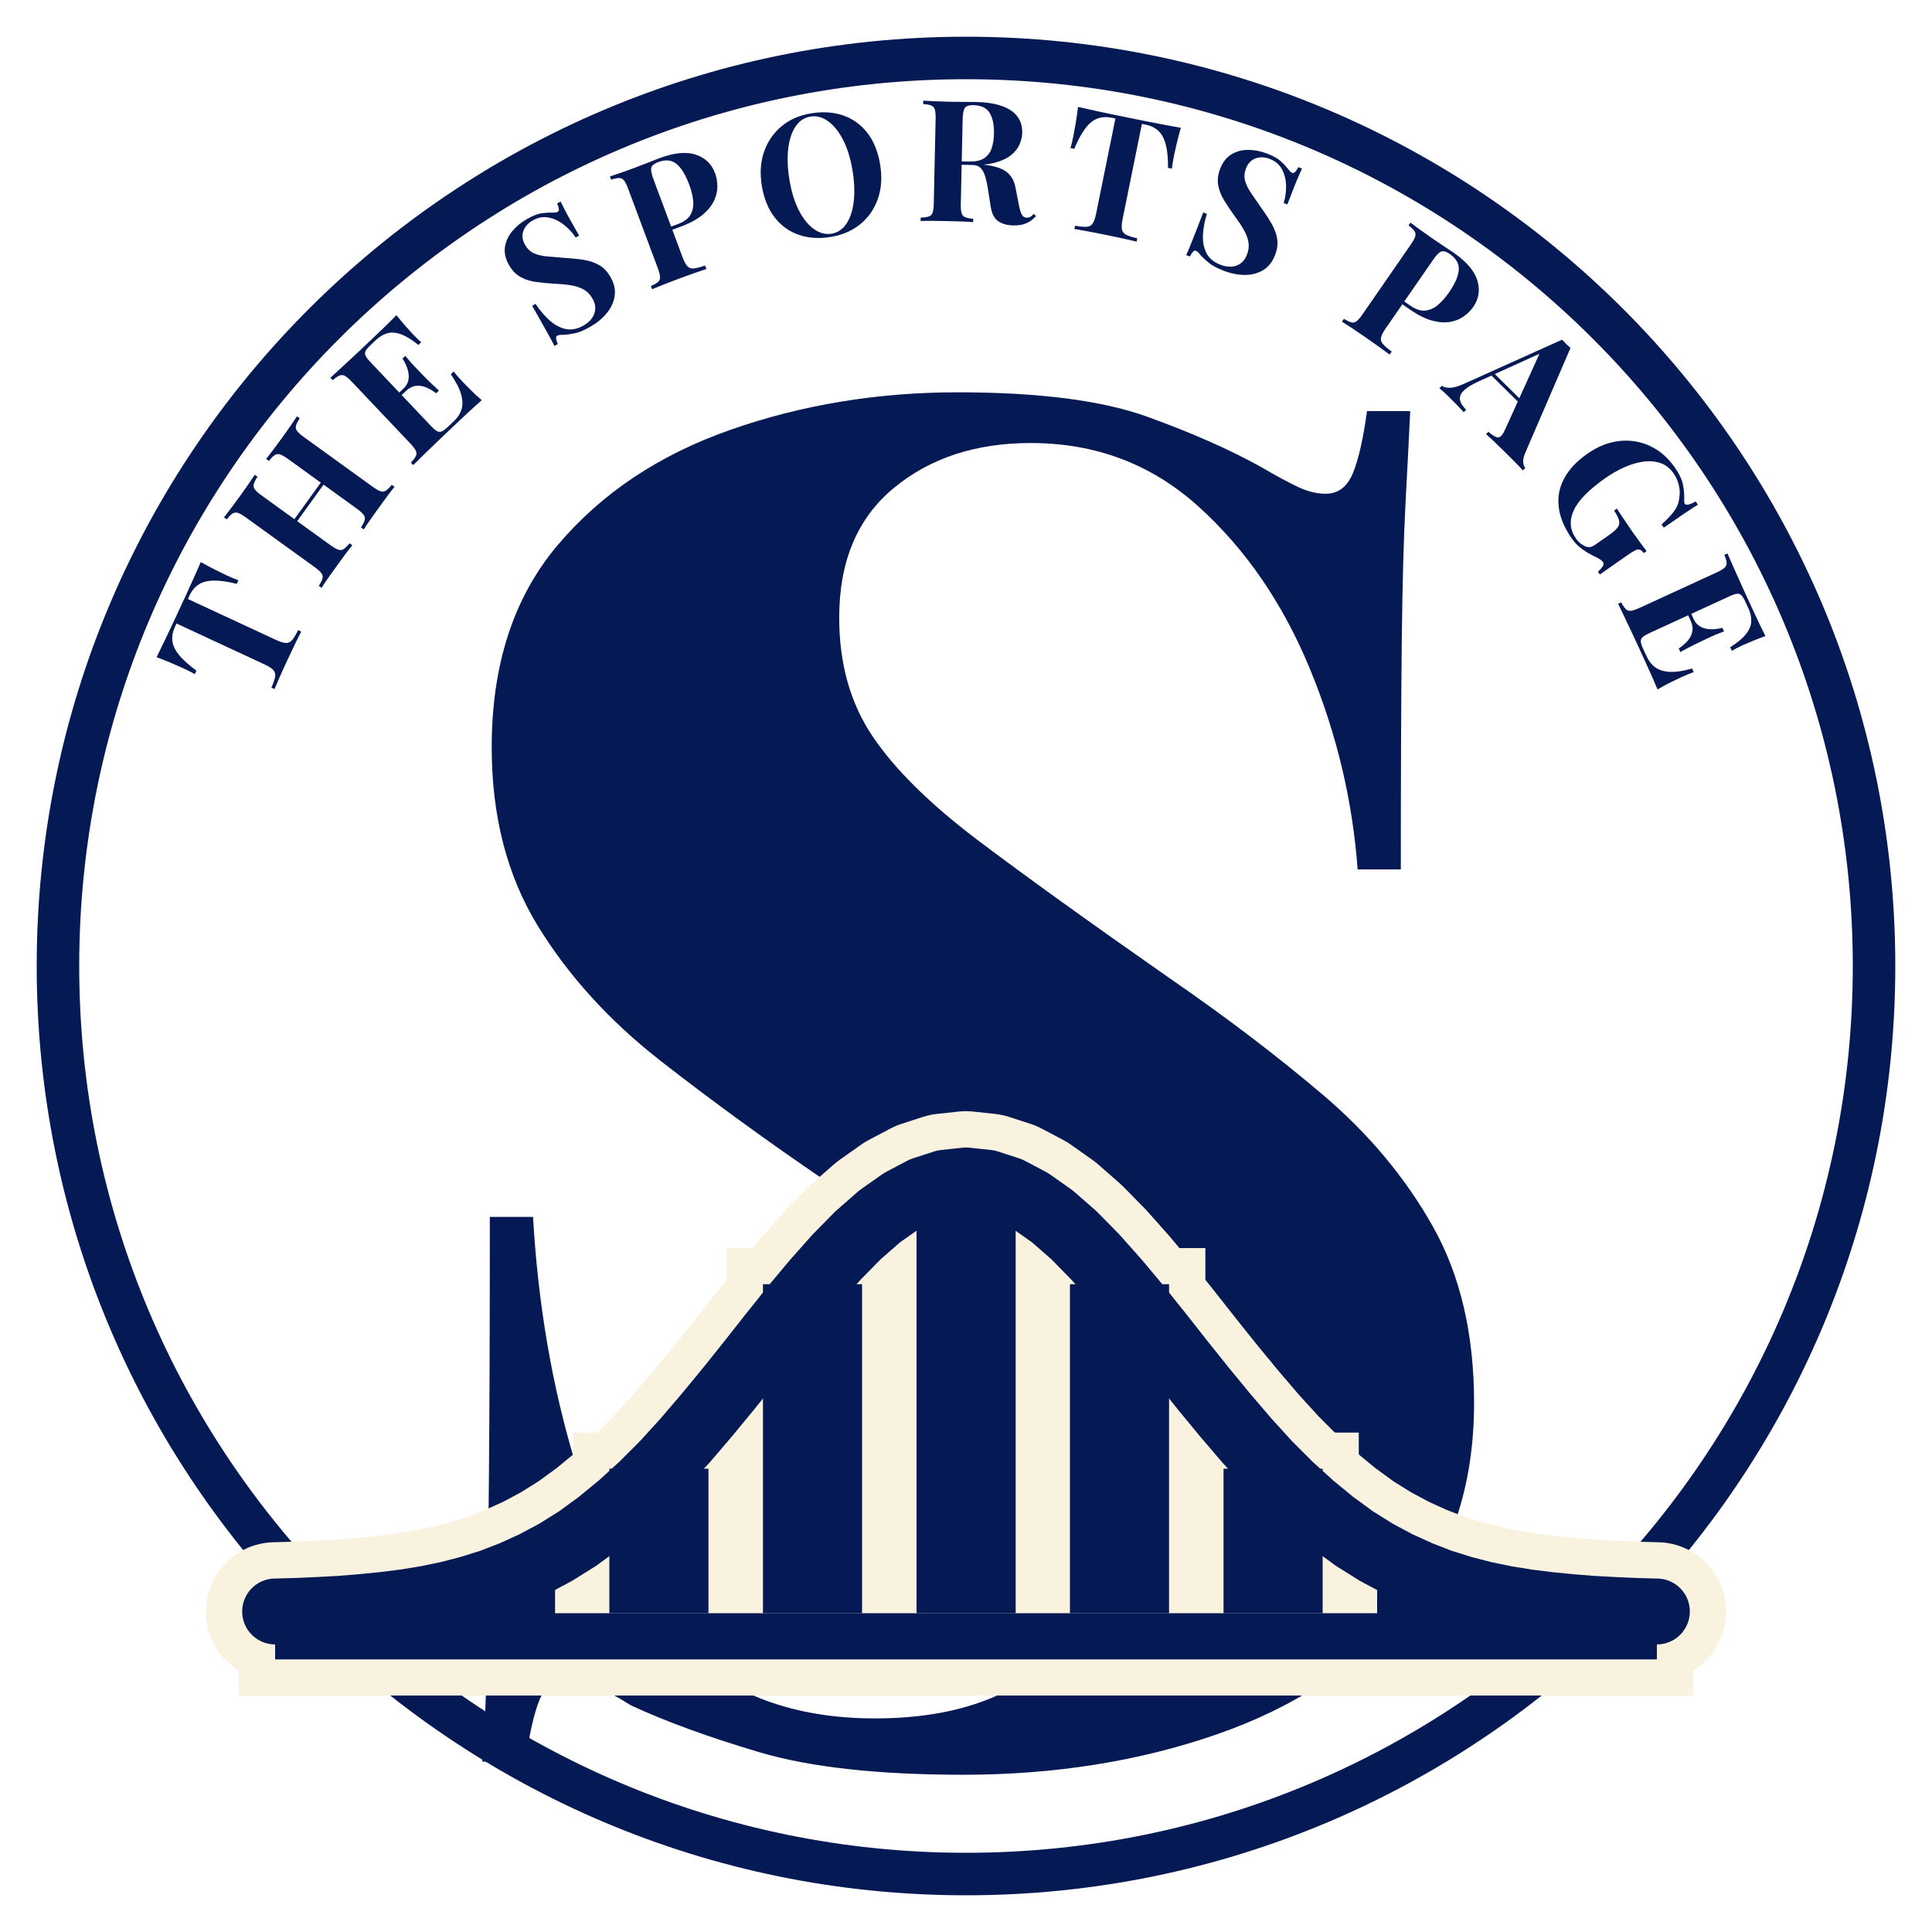
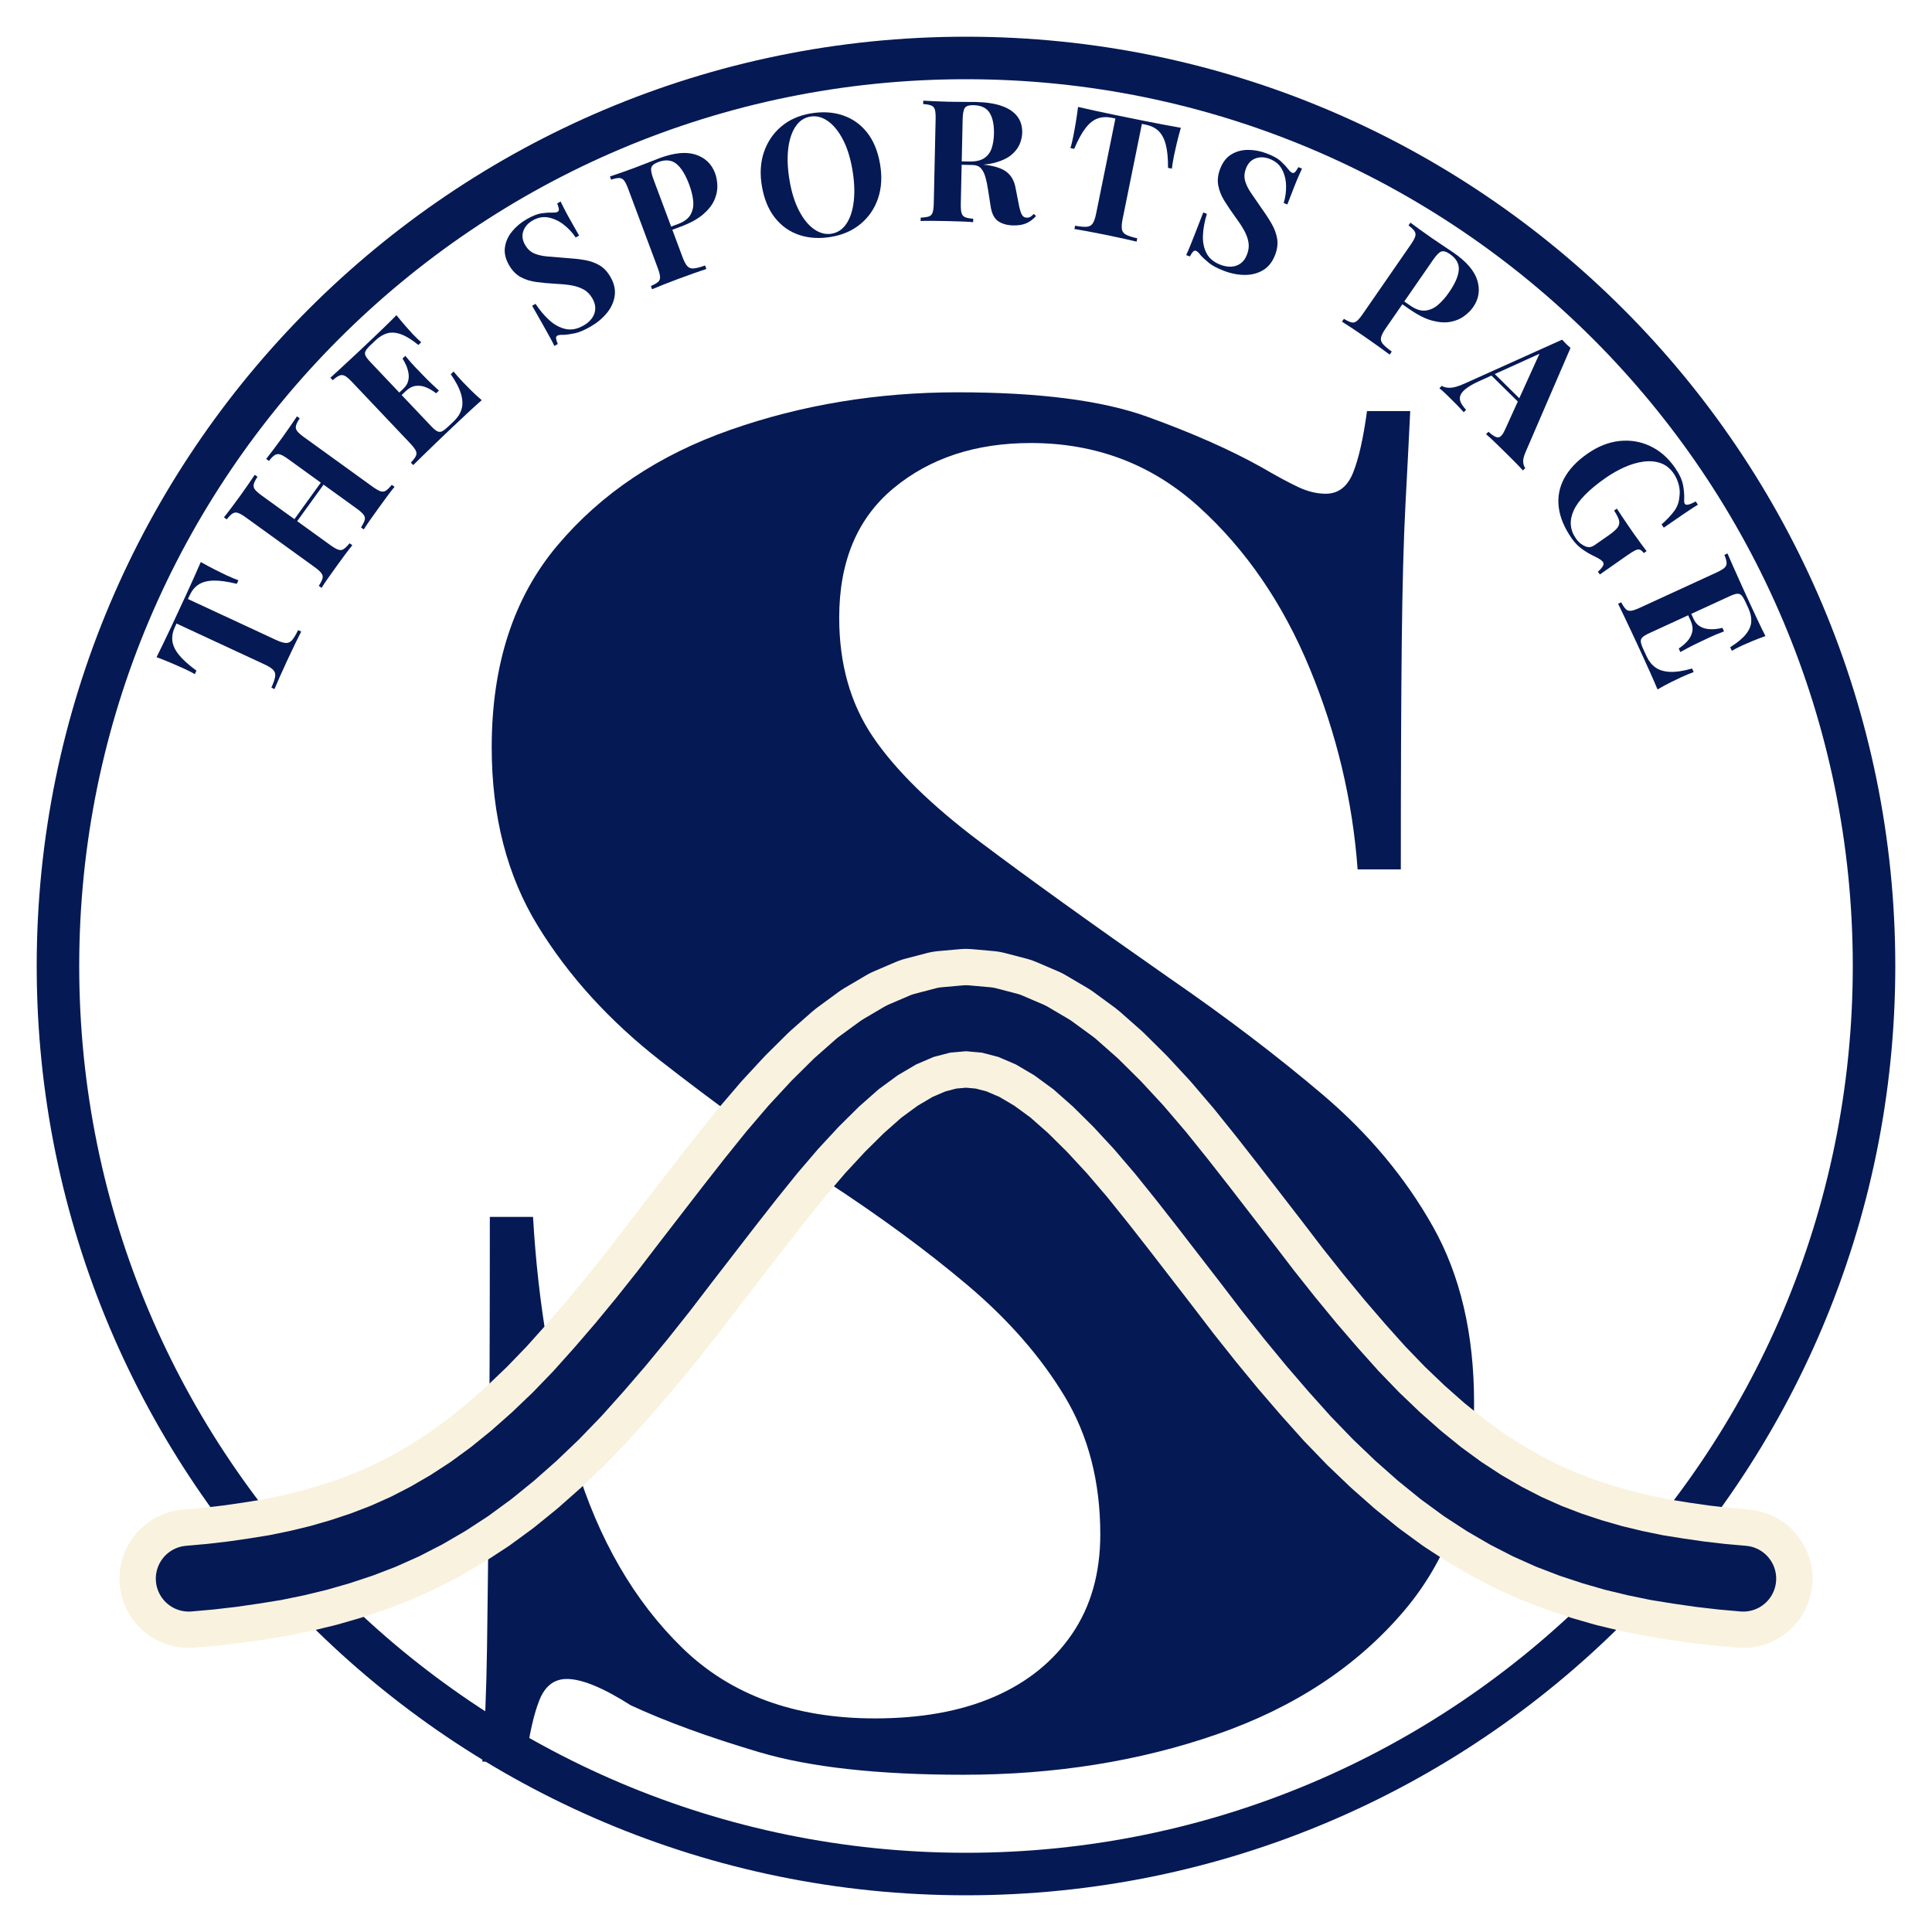
<svg xmlns="http://www.w3.org/2000/svg" width="100mm" height="100mm" viewBox="0 0 100 100">
  <circle cx="50.0" cy="50.0" r="47.000" fill="none" stroke="#051954" stroke-width="2.200" />
  <path d="M642.398 708Q638.398 657.401 636.898 610.201Q635.398 563.001 635.398 538.002Q635.398 515.802 636.398 496.002Q637.398 476.202 638.398 462.001H615.398Q598.798 546.401 574.499 595.001Q550.199 643.6 516.299 664.3Q482.4 685 435.599 685H413.398V114.2Q413.398 73.6 421.498 53.6Q429.598 33.6 452.798 27.2Q475.998 20.8 520.397 20V0Q488.998 1.4 437.298 2.2Q385.599 3 330.199 3Q275 3 226.2 2.2Q177.4 1.4 147.401 0V20Q191.801 20.8 215 27.2Q238.2 33.6 246.3 53.6Q254.4 73.6 254.4 114.2V685H232.199Q185.798 685 151.699 664.3Q117.599 643.6 93.599 595.301Q69.6 547.001 52.4 462.001H29.4Q31.4 476.202 31.9 496.002Q32.4 515.802 32.4 538.002Q32.4 563.001 30.9 610.201Q29.4 657.401 25.4 708Q71 707 125.6 706.0Q180.2 705 234.999 705.0Q289.799 705 334.399 705Q378.999 705 433.599 705.0Q488.198 705 542.998 706.0Q597.798 707 642.398 708Z" fill="#051954" transform="translate(50.000,50.000) rotate(-65.0815) translate(0,-38.500) translate(-3.379,0) scale(0.0088,-0.0088)" />
  <path d="M457.6 0V20Q489.8 22 505.736 28.0Q521.673 34 527.136 52.0Q532.6 70 532.6 106V602Q532.6 639 527.06 656.5Q521.519 674 505.36 680.5Q489.2 687 457.6 688V708Q485.4 707 528.5 706.0Q571.599 705 614.599 705Q661.034 705 701.516 706.0Q741.998 707 766.598 708V688Q734.963 687 718.68 680.5Q702.398 674 696.998 656.5Q691.598 639 691.598 602V106Q691.598 70 697.153 52.0Q702.709 34 718.913 28.0Q735.116 22 766.598 20V0Q741.998 2 701.516 2.5Q661.034 3 614.599 3Q571.599 3 528.5 2.5Q485.4 2 457.6 0ZM33.6 0V20Q65.8 22 81.737 28.0Q97.673 34 103.137 52.0Q108.601 70 108.601 106V602Q108.601 639 103.06 656.5Q97.52 674 81.36 680.5Q65.2 687 33.6 688V708Q59.522 707 101.49 706.0Q143.459 705 191.599 705Q233.799 705 274.899 706.0Q315.998 707 342.598 708V688Q310.963 687 294.681 680.5Q278.398 674 272.998 656.5Q267.598 639 267.598 602V106Q267.598 70 273.153 52.0Q278.709 34 294.913 28.0Q311.117 22 342.598 20V0Q315.998 2 274.899 2.5Q233.799 3 191.599 3Q143.459 3 101.49 2.5Q59.522 2 33.6 0ZM202.599 346V366H597.599V346Z" fill="#051954" transform="translate(50.000,50.000) rotate(-54.1592) translate(0,-38.500) translate(-3.960,0) scale(0.0088,-0.0088)" />
  <path d="M568.599 708Q564.599 664 563.099 622.901Q561.599 581.801 561.599 560.001Q561.599 540.259 562.599 522.163Q563.599 504.066 564.599 492.001H541.599Q531.999 565.401 510.799 607.701Q489.6 650 456.5 667.5Q423.4 685 377.6 685H336.598Q307.624 685 292.711 680.1Q277.798 675.2 272.698 660.325Q267.598 645.45 267.598 614V94Q267.598 63.4 272.698 48.1Q277.798 32.8 292.711 27.9Q307.624 23 336.598 23H385.599Q430.6 23 465.5 42.7Q500.4 62.4 524.799 108.999Q549.199 155.599 561.599 235.999H584.599Q581.599 203.599 581.599 151.999Q581.599 129.453 582.799 87.326Q583.999 45.2 588.599 0Q537.599 2 473.599 2.5Q409.599 3 359.599 3Q334.834 3 295.998 3.0Q257.161 3 212.134 2.5Q167.106 2 120.953 1.5Q74.8 1 33.6 0V20Q65.8 22 81.737 28.0Q97.673 34 103.137 52.0Q108.601 70 108.601 106V602Q108.601 639 103.06 656.5Q97.52 674 81.36 680.5Q65.2 687 33.6 688V708Q75.077 707 121.039 706.5Q167 706 212.052 705.5Q257.105 705 295.962 705.0Q334.82 705 359.599 705Q405.599 705 464.099 705.5Q522.599 706 568.599 708ZM412.798 366Q412.798 366 412.798 356.0Q412.798 346 412.798 346H237.598Q237.598 346 237.598 356.0Q237.598 366 237.598 366ZM441.798 498Q437.798 441 438.298 411.0Q438.798 381 438.798 356Q438.798 331 439.798 301.0Q440.798 271 444.798 214H421.798Q416.598 249 403.299 279.2Q389.999 309.4 365.199 327.7Q340.399 346 299.999 346V366Q329.999 366 350.799 378.6Q371.599 391.2 385.299 411.6Q398.999 432 407.098 454.8Q415.198 477.6 418.798 498Z" fill="#051954" transform="translate(50.000,50.000) rotate(-43.4597) translate(0,-38.500) translate(-3.230,0) scale(0.0088,-0.0088)" />
  <path d="M283.599 720.8Q342.599 720.8 374.598 708.4Q406.598 696 429.598 682Q441.598 675 449.098 671.5Q456.598 668 463.598 668Q473.598 668 478.098 679.0Q482.598 690 485.598 712H508.598Q507.598 692.6 506.098 666.4Q504.598 640.2 504.098 597.201Q503.598 554.201 503.598 484.001H480.598Q476.998 536.201 456.898 585.001Q436.798 633.8 400.498 665.4Q364.198 697 310.598 697Q262.998 697 231.798 669.8Q200.598 642.6 200.598 594.8Q200.598 554.599 220.598 526.499Q240.598 498.399 279.098 471.199Q317.598 443.999 373.397 406.4Q421.198 375 459.298 343.8Q497.398 312.6 519.998 274Q542.598 235.4 542.598 180.8Q542.598 115 508.498 71.8Q474.398 28.6 417.999 7.3Q361.599 -14 294.599 -14Q232.6 -14 195.9 -2.0Q159.2 10 133.6 23Q111.6 37 99.6 37Q89.6 37 85.1 26.0Q80.6 15 77.6 -7H54.6Q56.6 17 57.1 49.1Q57.6 81.2 58.1 132.599Q58.6 183.999 58.6 262.999H81.6Q85.6 196.999 104.1 139.599Q122.6 82.199 161.1 47.1Q199.6 12 263.6 12Q299 12 326.7 24.3Q354.4 36.6 371 61.6Q387.601 86.6 387.601 124.001Q387.601 165.601 368.401 196.701Q349.201 227.801 315.701 254.901Q282.2 282 237.6 310Q190.6 340.8 149.6 372Q108.6 403.2 84.1 443Q59.6 482.8 59.6 538.2Q59.6 601.4 91.2 641.7Q122.8 682 174.2 701.4Q225.599 720.8 283.599 720.8Z" fill="#051954" transform="translate(50.000,50.000) rotate(-29.8134) translate(0,-38.500) translate(-3.010,0) scale(0.0088,-0.0088)" />
  <path d="M33.6 708Q59.4 707 101.5 706.0Q143.599 705 185.599 705Q234.399 705 279.199 706.0Q323.999 707 342.599 707Q482.198 707 550.898 652.0Q619.597 597 619.597 510Q619.597 474 605.797 434.5Q591.998 395 558.598 361.5Q525.198 328 467.298 307.0Q409.398 286 320.599 286H218.599V306H310.599Q369.599 306 400.5 333.0Q431.4 360 442.5 404.0Q453.6 448 453.6 499Q453.6 594 425.7 641.0Q397.799 688 329.598 688Q290.798 688 279.198 671.0Q267.598 654 267.598 602V112Q267.598 73 275.698 53.8Q283.798 34.6 306.998 28.6Q330.198 22.6 374.598 21.8V0Q343.798 1.4 294.798 2.2Q245.799 3 192.199 3Q148.999 3 107.8 2.2Q66.6 1.4 33.6 0V20Q65.8 22 81.8 28.0Q97.801 34 103.201 52.0Q108.601 70 108.601 106V602Q108.601 639 103.201 656.5Q97.801 674 81.5 680.5Q65.2 687 33.6 688Z" fill="#051954" transform="translate(50.000,50.000) rotate(-20.4824) translate(0,-38.500) translate(-3.260,0) scale(0.0088,-0.0088)" />
  <path d="M396.831 722Q502.595 722 582.197 679.0Q661.798 636 705.798 555.5Q749.797 475 749.797 360Q749.797 248 704.709 164.0Q659.62 80 579.462 33.0Q499.304 -14 395.767 -14Q290.003 -14 210.401 29.0Q130.8 72 86.8 153.0Q42.8 234 42.8 348Q42.8 460 88.446 544.0Q134.091 628 213.693 675.0Q293.294 722 396.831 722ZM392.586 704Q336.799 704 295.398 659.0Q253.998 614 231.398 535.0Q208.798 456 208.798 352Q208.798 246 234.267 167.5Q259.736 89 303.335 46.5Q346.935 4 399.599 4Q455.718 4 497.159 49.0Q538.6 94 561.2 173.5Q583.8 253 583.8 356Q583.8 463 558.196 541.0Q532.592 619 489.196 661.5Q445.799 704 392.586 704Z" fill="#051954" transform="translate(50.000,50.000) rotate(-9.7828) translate(0,-38.500) translate(-3.929,0) scale(0.0088,-0.0088)" />
  <path d="M33.6 708Q59.4 707 101.5 706.0Q143.599 705 185.599 705Q234.399 705 279.199 706.0Q323.999 707 342.599 707Q436.198 707 497.498 686.4Q558.798 665.8 589.198 626.9Q619.597 588 619.597 533Q619.597 498.8 605.797 464.2Q591.998 429.6 558.598 400.5Q525.198 371.4 467.298 353.7Q409.398 336 320.599 336H224.599V356H310.599Q369.599 356 400.5 378.5Q431.4 401 442.5 438.5Q453.6 476 453.6 522Q453.6 601 425.7 644.5Q397.799 688 329.598 688Q290.798 688 279.198 671.0Q267.598 654 267.598 602V106Q267.598 70 273.298 52.0Q278.998 34 294.998 28.0Q310.998 22 342.598 20V0Q315.998 2 274.899 2.5Q233.799 3 191.599 3Q143.599 3 101.5 2.5Q59.4 2 33.6 0V20Q65.8 22 81.8 28.0Q97.801 34 103.201 52.0Q108.601 70 108.601 106V602Q108.601 639 103.201 656.5Q97.801 674 81.5 680.5Q65.2 687 33.6 688ZM222.599 353Q265.8 351.6 297.4 348.8Q329 346 352.999 343.7Q376.999 341.4 395.599 339.6Q486.598 332.2 530.498 301.2Q574.397 270.2 587.197 208.2L609.797 105Q618.597 65.2 628.797 49Q638.997 32.8 657.997 33.2Q670.797 33.6 679.598 39.4Q688.398 45.2 697.798 56.2L711.598 44Q684.598 13 653.698 -0.5Q622.799 -14 578.799 -14Q525 -14 489.8 8.9Q454.6 31.8 443.6 94L425.8 194Q418.6 235.8 408.6 267.6Q398.6 299.4 381.4 317.7Q364.199 336 332.599 336H224.599Z" fill="#051954" transform="translate(50.000,50.000) rotate(1.2507) translate(0,-38.500) translate(-3.485,0) scale(0.0088,-0.0088)" />
  <path d="M642.398 708Q638.398 657.401 636.898 610.201Q635.398 563.001 635.398 538.002Q635.398 515.802 636.398 496.002Q637.398 476.202 638.398 462.001H615.398Q598.798 546.401 574.499 595.001Q550.199 643.6 516.299 664.3Q482.4 685 435.599 685H413.398V114.2Q413.398 73.6 421.498 53.6Q429.598 33.6 452.798 27.2Q475.998 20.8 520.397 20V0Q488.998 1.4 437.298 2.2Q385.599 3 330.199 3Q275 3 226.2 2.2Q177.4 1.4 147.401 0V20Q191.801 20.8 215 27.2Q238.2 33.6 246.3 53.6Q254.4 73.6 254.4 114.2V685H232.199Q185.798 685 151.699 664.3Q117.599 643.6 93.599 595.301Q69.6 547.001 52.4 462.001H29.4Q31.4 476.202 31.9 496.002Q32.4 515.802 32.4 538.002Q32.4 563.001 30.9 610.201Q29.4 657.401 25.4 708Q71 707 125.6 706.0Q180.2 705 234.999 705.0Q289.799 705 334.399 705Q378.999 705 433.599 705.0Q488.198 705 542.998 706.0Q597.798 707 642.398 708Z" fill="#051954" transform="translate(50.000,50.000) rotate(11.4657) translate(0,-38.500) translate(-3.379,0) scale(0.0088,-0.0088)" />
  <path d="M283.599 720.8Q342.599 720.8 374.598 708.4Q406.598 696 429.598 682Q441.598 675 449.098 671.5Q456.598 668 463.598 668Q473.598 668 478.098 679.0Q482.598 690 485.598 712H508.598Q507.598 692.6 506.098 666.4Q504.598 640.2 504.098 597.201Q503.598 554.201 503.598 484.001H480.598Q476.998 536.201 456.898 585.001Q436.798 633.8 400.498 665.4Q364.198 697 310.598 697Q262.998 697 231.798 669.8Q200.598 642.6 200.598 594.8Q200.598 554.599 220.598 526.499Q240.598 498.399 279.098 471.199Q317.598 443.999 373.397 406.4Q421.198 375 459.298 343.8Q497.398 312.6 519.998 274Q542.598 235.4 542.598 180.8Q542.598 115 508.498 71.8Q474.398 28.6 417.999 7.3Q361.599 -14 294.599 -14Q232.6 -14 195.9 -2.0Q159.2 10 133.6 23Q111.6 37 99.6 37Q89.6 37 85.1 26.0Q80.6 15 77.6 -7H54.6Q56.6 17 57.1 49.1Q57.6 81.2 58.1 132.599Q58.6 183.999 58.6 262.999H81.6Q85.6 196.999 104.1 139.599Q122.6 82.199 161.1 47.1Q199.6 12 263.6 12Q299 12 326.7 24.3Q354.4 36.6 371 61.6Q387.601 86.6 387.601 124.001Q387.601 165.601 368.401 196.701Q349.201 227.801 315.701 254.901Q282.2 282 237.6 310Q190.6 340.8 149.6 372Q108.6 403.2 84.1 443Q59.6 482.8 59.6 538.2Q59.6 601.4 91.2 641.7Q122.8 682 174.2 701.4Q225.599 720.8 283.599 720.8Z" fill="#051954" transform="translate(50.000,50.000) rotate(20.9735) translate(0,-38.500) translate(-3.010,0) scale(0.0088,-0.0088)" />
  <path d="M33.6 708Q59.4 707 101.5 706.0Q143.599 705 185.599 705Q234.399 705 279.199 706.0Q323.999 707 342.599 707Q482.198 707 550.898 652.0Q619.597 597 619.597 510Q619.597 474 605.797 434.5Q591.998 395 558.598 361.5Q525.198 328 467.298 307.0Q409.398 286 320.599 286H218.599V306H310.599Q369.599 306 400.5 333.0Q431.4 360 442.5 404.0Q453.6 448 453.6 499Q453.6 594 425.7 641.0Q397.799 688 329.598 688Q290.798 688 279.198 671.0Q267.598 654 267.598 602V112Q267.598 73 275.698 53.8Q283.798 34.6 306.998 28.6Q330.198 22.6 374.598 21.8V0Q343.798 1.4 294.798 2.2Q245.799 3 192.199 3Q148.999 3 107.8 2.2Q66.6 1.4 33.6 0V20Q65.8 22 81.8 28.0Q97.801 34 103.201 52.0Q108.601 70 108.601 106V602Q108.601 639 103.201 656.5Q97.801 674 81.5 680.5Q65.2 687 33.6 688Z" fill="#051954" transform="translate(50.000,50.000) rotate(34.6656) translate(0,-38.500) translate(-3.260,0) scale(0.0088,-0.0088)" />
  <path d="M367.998 710 610.798 84Q625.198 48.4 642.398 34.7Q659.598 21 673.798 20V0Q644.199 2 603.799 2.5Q563.4 3 521.8 3Q475.601 3 435.001 2.5Q394.401 2 369.801 0V20Q420.801 22 434.501 37.5Q448.201 53 428.201 104L257.801 568.601L276.201 594.801L123.8 198.599Q102.4 143.599 97.9 108.899Q93.4 74.2 102.8 55.2Q112.2 36.2 133.6 28.6Q155 21 185.4 20V0Q152 2 122.1 2.5Q92.2 3 60.8 3Q39.4 3 19.5 2.5Q-0.4 2 -15.4 0V20Q6.4 24.4 28.3 47.1Q50.2 69.8 71.4 124.999L298.6 710Q314.6 708.8 333.299 708.8Q351.999 708.8 367.998 710ZM437.8 288V268H139.8L149.8 288Z" fill="#051954" transform="translate(50.000,50.000) rotate(44.5401) translate(0,-38.500) translate(-3.375,0) scale(0.0088,-0.0088)" />
  <path d="M404.799 722Q472.799 722 515.799 702.8Q558.798 683.6 593.198 657Q604.999 647.6 613.198 647.6Q632.198 647.6 638.198 708H661.198Q659.198 669.2 658.198 613.5Q657.198 557.8 657.198 466H634.198Q627.198 526 612.699 570.7Q598.199 615.399 559 646.999Q534.799 670.2 499.199 683.2Q463.598 696.2 427.998 696.2Q373.198 696.2 334.198 667.5Q295.198 638.801 270.098 590.101Q244.998 541.401 233.097 479.901Q221.197 418.401 221.197 352.4Q221.197 172.4 270.798 89.2Q320.398 6 412.999 6Q437 6 454.8 12Q472.6 18 484 25.6Q498.201 35.601 503.201 47.401Q508.201 59.201 508.201 77.601V176Q508.201 221.8 500.501 244.2Q492.801 266.6 471.001 274.8Q449.201 283 407.201 284V304Q428.201 303 457.6 302.5Q487 302 519.2 301.5Q551.4 301 578.199 301Q620.199 301 655.099 302.0Q689.998 303 712.198 304V284Q693.198 283 683.398 277.0Q673.598 271 670.398 253.0Q667.198 235 667.198 198V0H647.198Q646.198 17 639.398 37.0Q632.598 57 617.798 57Q610.598 57 599.498 53.4Q588.399 49.8 563.799 36.4Q527.199 15 486.299 0.5Q445.399 -14 399.999 -14Q283.8 -14 204 28.8Q124.2 71.6 83.7 152.2Q43.2 232.8 43.2 345.6Q43.2 459.6 89.7 544.0Q136.2 628.4 217.7 675.2Q299.199 722 404.799 722Z" fill="#051954" transform="translate(50.000,50.000) rotate(55.0301) translate(0,-38.500) translate(-3.674,0) scale(0.0088,-0.0088)" />
  <path d="M568.599 708Q564.599 664 563.099 622.901Q561.599 581.801 561.599 560.001Q561.599 540.259 562.599 522.163Q563.599 504.066 564.599 492.001H541.599Q531.999 565.401 510.799 607.701Q489.6 650 456.5 667.5Q423.4 685 377.6 685H336.598Q307.624 685 292.711 680.1Q277.798 675.2 272.698 660.325Q267.598 645.45 267.598 614V94Q267.598 63.4 272.698 48.1Q277.798 32.8 292.711 27.9Q307.624 23 336.598 23H385.599Q430.6 23 465.5 42.7Q500.4 62.4 524.799 108.999Q549.199 155.599 561.599 235.999H584.599Q581.599 203.599 581.599 151.999Q581.599 129.453 582.799 87.326Q583.999 45.2 588.599 0Q537.599 2 473.599 2.5Q409.599 3 359.599 3Q334.834 3 295.998 3.0Q257.161 3 212.134 2.5Q167.106 2 120.953 1.5Q74.8 1 33.6 0V20Q65.8 22 81.737 28.0Q97.673 34 103.137 52.0Q108.601 70 108.601 106V602Q108.601 639 103.06 656.5Q97.52 674 81.36 680.5Q65.2 687 33.6 688V708Q75.077 707 121.039 706.5Q167 706 212.052 705.5Q257.105 705 295.962 705.0Q334.82 705 359.599 705Q405.599 705 464.099 705.5Q522.599 706 568.599 708ZM412.798 366Q412.798 366 412.798 356.0Q412.798 346 412.798 346H237.598Q237.598 346 237.598 356.0Q237.598 366 237.598 366ZM441.798 498Q437.798 441 438.298 411.0Q438.798 381 438.798 356Q438.798 331 439.798 301.0Q440.798 271 444.798 214H421.798Q416.598 249 403.299 279.2Q389.999 309.4 365.199 327.7Q340.399 346 299.999 346V366Q329.999 366 350.799 378.6Q371.599 391.2 385.299 411.6Q398.999 432 407.098 454.8Q415.198 477.6 418.798 498Z" fill="#051954" transform="translate(50.000,50.000) rotate(65.3041) translate(0,-38.500) translate(-3.230,0) scale(0.0088,-0.0088)" />
  <path d="M302 722Q367 722 403.0 709.0Q439 696 464 682Q476 675 483.5 671.5Q491 668 498 668Q508 668 512.5 679.0Q517 690 520 712H543Q542 691 540.5 663.0Q539 635 538.5 589.0Q538 543 538 468H515Q511 523 489.5 575.0Q468 627 430.5 661.0Q393 695 341 695Q297 695 268.0 671.0Q239 647 239 602Q239 565 257.0 538.5Q275 512 313.5 483.0Q352 454 415 410Q460 379 496.5 348.0Q533 317 555.0 278.0Q577 239 577 184Q577 117 539.5 73.0Q502 29 440.0 7.5Q378 -14 305 -14Q237 -14 196.5 -2.0Q156 10 128 23Q106 37 94 37Q84 37 79.5 26.0Q75 15 72 -7H49Q51 19 51.5 53.5Q52 88 52.5 143.0Q53 198 53 283H76Q80 213 98.5 152.0Q117 91 155.5 53.5Q194 16 258 16Q295 16 321.5 27.5Q348 39 363.0 61.0Q378 83 378 114Q378 156 359.0 187.5Q340 219 307.5 246.5Q275 274 232 302Q185 334 144.0 366.0Q103 398 78.5 438.0Q54 478 54 533Q54 599 89.0 640.5Q124 682 181.0 702.0Q238 722 302 722Z" fill="#051954" transform="translate(20.201,90.500) scale(0.097222,-0.097222)" />
-   <rect x="13.77" y="81.35" width="8.88" height="5.85" fill="#f9f2de" />
-   <rect x="21.72" y="79.73" width="8.88" height="5.85" fill="#f9f2de" />
-   <rect x="29.67" y="74.15" width="8.88" height="11.23" fill="#f9f2de" />
-   <rect x="37.61" y="64.60" width="8.88" height="20.78" fill="#f9f2de" />
-   <rect x="45.56" y="59.22" width="8.88" height="26.15" fill="#f9f2de" />
-   <rect x="53.51" y="64.60" width="8.88" height="20.78" fill="#f9f2de" />
-   <rect x="61.45" y="74.15" width="8.88" height="11.23" fill="#f9f2de" />
-   <rect x="69.40" y="79.73" width="8.88" height="5.85" fill="#f9f2de" />
-   <rect x="77.34" y="81.35" width="8.88" height="5.85" fill="#f9f2de" />
-   <rect x="12.36" y="81.62" width="75.27" height="6.14" fill="#f9f2de" />
-   <path d="M14.24,83.41 L15.36,83.38 L16.48,83.33 L17.59,83.27 L18.71,83.18 L19.83,83.07 L20.95,82.93 L22.06,82.75 L23.18,82.52 L24.30,82.23 L25.42,81.88 L26.53,81.45 L27.65,80.94 L28.77,80.34 L29.89,79.64 L31.00,78.83 L32.12,77.91 L33.24,76.89 L34.36,75.77 L35.47,74.55 L36.59,73.24 L37.71,71.88 L38.83,70.48 L39.94,69.07 L41.06,67.67 L42.18,66.33 L43.30,65.07 L44.41,63.94 L45.53,62.96 L46.65,62.17 L47.77,61.58 L48.88,61.22 L50.00,61.10 L51.12,61.22 L52.23,61.58 L53.35,62.17 L54.47,62.96 L55.59,63.94 L56.70,65.07 L57.82,66.33 L58.94,67.67 L60.06,69.07 L61.17,70.48 L62.29,71.88 L63.41,73.24 L64.53,74.55 L65.64,75.77 L66.76,76.89 L67.88,77.91 L69.00,78.83 L70.11,79.64 L71.23,80.34 L72.35,80.94 L73.47,81.45 L74.58,81.88 L75.70,82.23 L76.82,82.52 L77.94,82.75 L79.05,82.93 L80.17,83.07 L81.29,83.18 L82.41,83.27 L83.52,83.33 L84.64,83.38 L85.76,83.41" stroke="#f9f2de" stroke-width="7.17" stroke-linecap="round" stroke-linejoin="round" fill="none" />
-   <rect x="15.65" y="83.22" width="5.13" height="2.10" fill="#051954" />
-   <rect x="23.60" y="81.60" width="5.13" height="2.10" fill="#051954" />
-   <rect x="31.54" y="76.02" width="5.13" height="7.48" fill="#051954" />
-   <rect x="39.49" y="66.47" width="5.13" height="17.03" fill="#051954" />
-   <rect x="47.44" y="61.10" width="5.13" height="22.40" fill="#051954" />
-   <rect x="55.38" y="66.47" width="5.13" height="17.03" fill="#051954" />
-   <rect x="63.33" y="76.02" width="5.13" height="7.48" fill="#051954" />
-   <rect x="71.28" y="81.60" width="5.13" height="2.10" fill="#051954" />
-   <rect x="79.22" y="83.22" width="5.13" height="2.10" fill="#051954" />
-   <rect x="14.24" y="83.50" width="71.52" height="2.39" fill="#051954" />
-   <path d="M14.24,83.41 L15.36,83.38 L16.48,83.33 L17.59,83.27 L18.71,83.18 L19.83,83.07 L20.95,82.93 L22.06,82.75 L23.18,82.52 L24.30,82.23 L25.42,81.88 L26.53,81.45 L27.65,80.94 L28.77,80.34 L29.89,79.64 L31.00,78.83 L32.12,77.91 L33.24,76.89 L34.36,75.77 L35.47,74.55 L36.59,73.24 L37.71,71.88 L38.83,70.48 L39.94,69.07 L41.06,67.67 L42.18,66.33 L43.30,65.07 L44.41,63.94 L45.53,62.96 L46.65,62.17 L47.77,61.58 L48.88,61.22 L50.00,61.10 L51.12,61.22 L52.23,61.58 L53.35,62.17 L54.47,62.96 L55.59,63.94 L56.70,65.07 L57.82,66.33 L58.94,67.67 L60.06,69.07 L61.17,70.48 L62.29,71.88 L63.41,73.24 L64.53,74.55 L65.64,75.77 L66.76,76.89 L67.88,77.91 L69.00,78.83 L70.11,79.64 L71.23,80.34 L72.35,80.94 L73.47,81.45 L74.58,81.88 L75.70,82.23 L76.82,82.52 L77.94,82.75 L79.05,82.93 L80.17,83.07 L81.29,83.18 L82.41,83.27 L83.52,83.33 L84.64,83.38 L85.76,83.41" stroke="#051954" stroke-width="3.41" stroke-linecap="round" stroke-linejoin="round" fill="none" />
+   <path d="M9.77,81.71 L10.89,81.61 L12.01,81.48 L13.12,81.32 L14.24,81.14 L15.36,80.91 L16.48,80.64 L17.59,80.32 L18.71,79.95 L19.83,79.52 L20.95,79.02 L22.06,78.45 L23.18,77.80 L24.30,77.07 L25.42,76.25 L26.53,75.35 L27.65,74.36 L28.77,73.29 L29.89,72.13 L31.00,70.89 L32.12,69.59 L33.24,68.23 L34.36,66.82 L35.47,65.37 L36.59,63.92 L37.71,62.47 L38.83,61.04 L39.94,59.66 L41.06,58.35 L42.18,57.14 L43.30,56.03 L44.41,55.05 L45.53,54.23 L46.65,53.57 L47.77,53.09 L48.88,52.80 L50.00,52.70 L51.12,52.80 L52.23,53.09 L53.35,53.57 L54.47,54.23 L55.59,55.05 L56.70,56.03 L57.82,57.14 L58.94,58.35 L60.06,59.66 L61.17,61.04 L62.29,62.47 L63.41,63.92 L64.53,65.37 L65.64,66.82 L66.76,68.23 L67.88,69.59 L69.00,70.89 L70.11,72.13 L71.23,73.29 L72.35,74.36 L73.47,75.35 L74.58,76.25 L75.70,77.07 L76.82,77.80 L77.94,78.45 L79.05,79.02 L80.17,79.52 L81.29,79.95 L82.41,80.32 L83.52,80.64 L84.64,80.91 L85.76,81.14 L86.88,81.32 L87.99,81.48 L89.11,81.61 L90.23,81.71" stroke="#f9f2de" stroke-width="7.17" stroke-linecap="round" stroke-linejoin="round" fill="none" />
+   <path d="M9.77,81.71 L10.89,81.61 L12.01,81.48 L13.12,81.32 L14.24,81.14 L15.36,80.91 L16.48,80.64 L17.59,80.32 L18.71,79.95 L19.83,79.52 L20.95,79.02 L22.06,78.45 L23.18,77.80 L24.30,77.07 L25.42,76.25 L26.53,75.35 L27.65,74.36 L28.77,73.29 L29.89,72.13 L31.00,70.89 L32.12,69.59 L33.24,68.23 L34.36,66.82 L35.47,65.37 L36.59,63.92 L37.71,62.47 L38.83,61.04 L39.94,59.66 L41.06,58.35 L42.18,57.14 L43.30,56.03 L44.41,55.05 L45.53,54.23 L46.65,53.57 L47.77,53.09 L48.88,52.80 L50.00,52.70 L51.12,52.80 L52.23,53.09 L53.35,53.57 L54.47,54.23 L55.59,55.05 L56.70,56.03 L57.82,57.14 L58.94,58.35 L60.06,59.66 L61.17,61.04 L62.29,62.47 L63.41,63.92 L64.53,65.37 L65.64,66.82 L66.76,68.23 L67.88,69.59 L69.00,70.89 L70.11,72.13 L71.23,73.29 L72.35,74.36 L73.47,75.35 L74.58,76.25 L75.70,77.07 L76.82,77.80 L77.94,78.45 L79.05,79.02 L80.17,79.52 L81.29,79.95 L82.41,80.32 L83.52,80.64 L84.64,80.91 L85.76,81.14 L86.88,81.32 L87.99,81.48 L89.11,81.61 L90.23,81.71" stroke="#051954" stroke-width="3.41" stroke-linecap="round" stroke-linejoin="round" fill="none" />
</svg>
